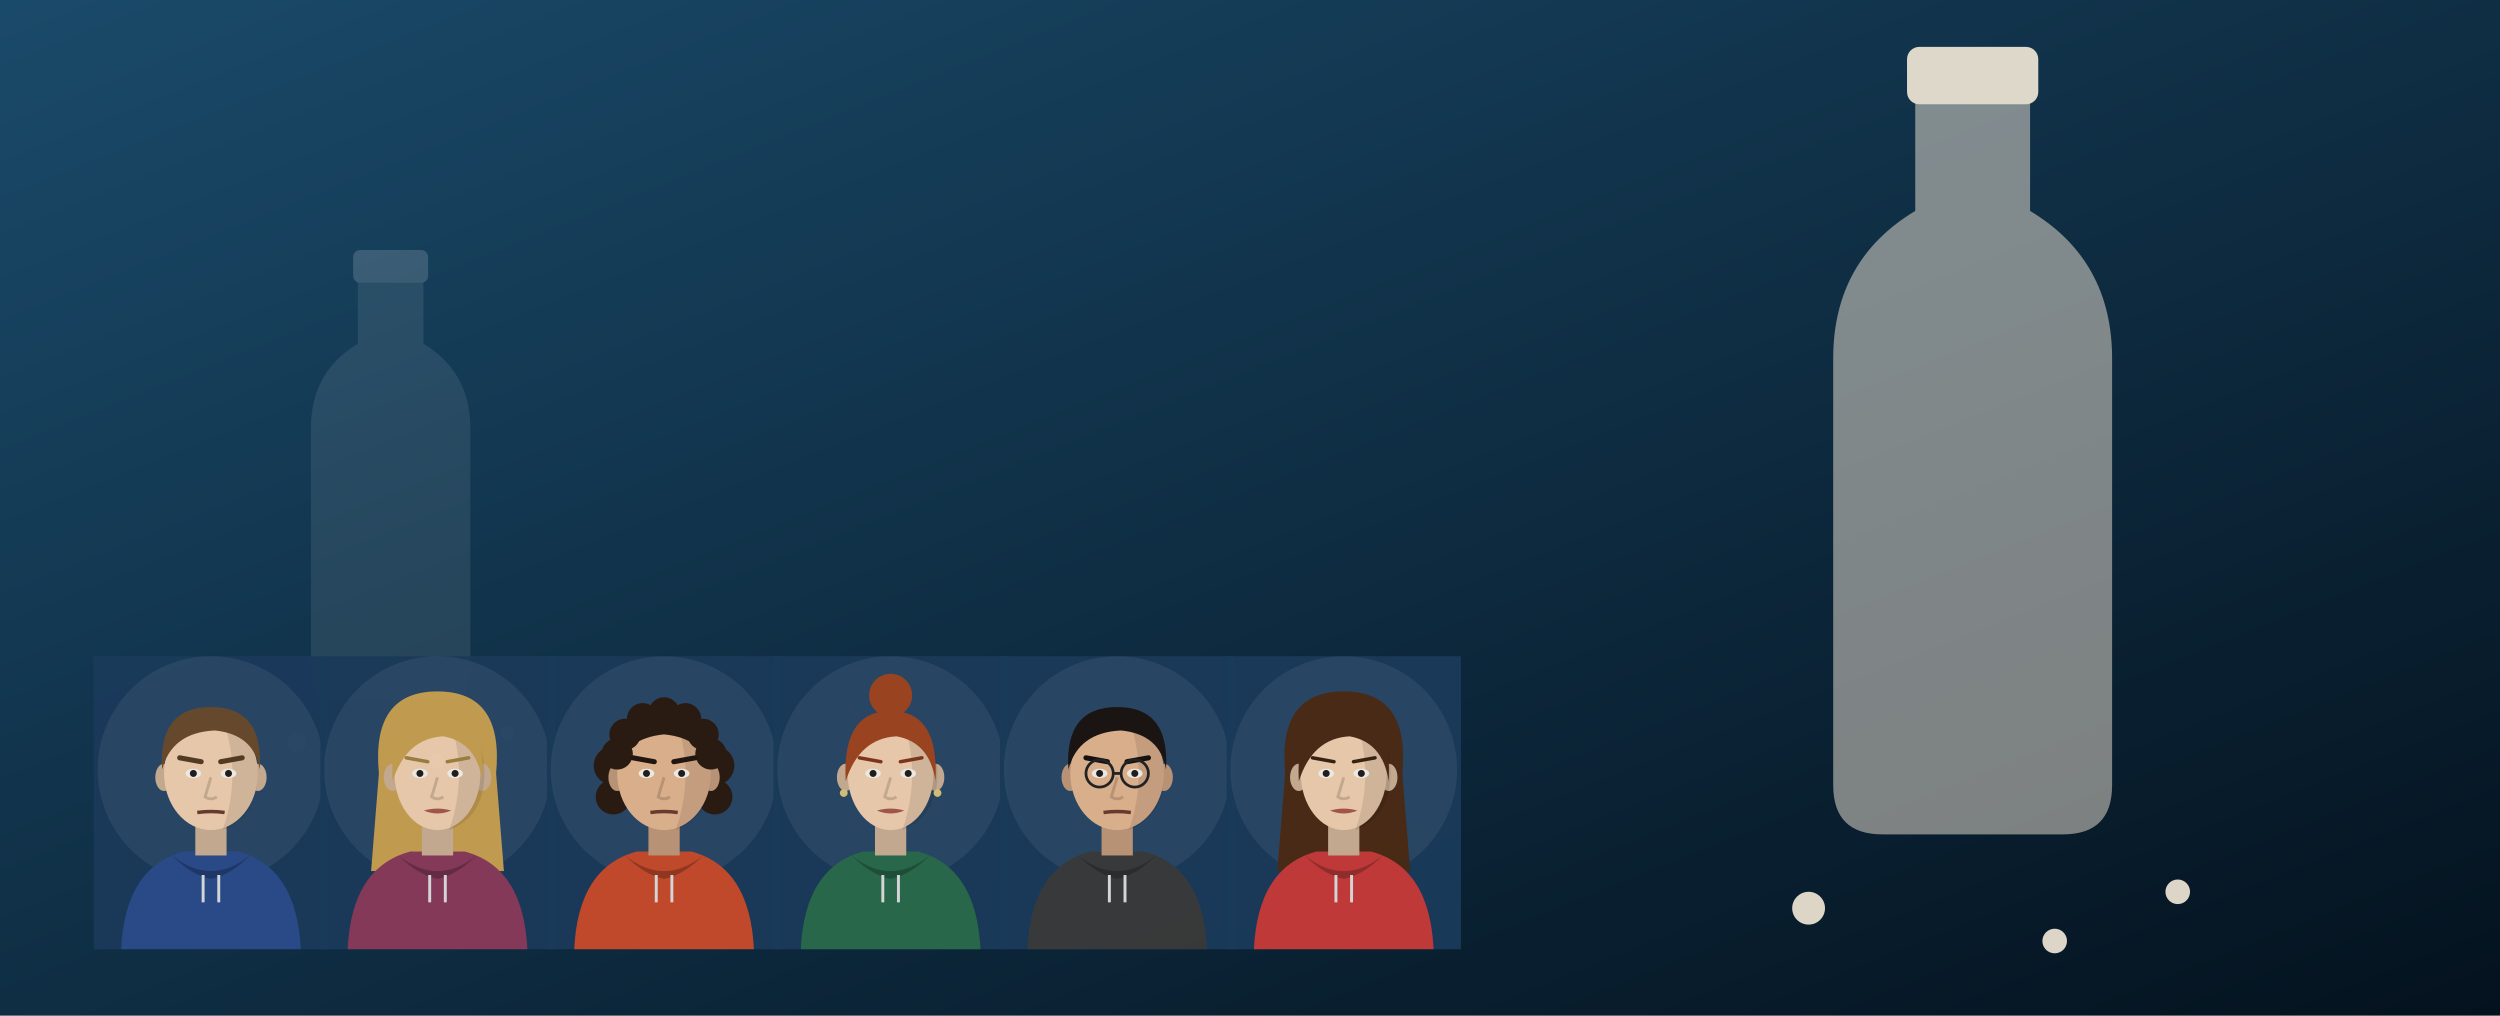
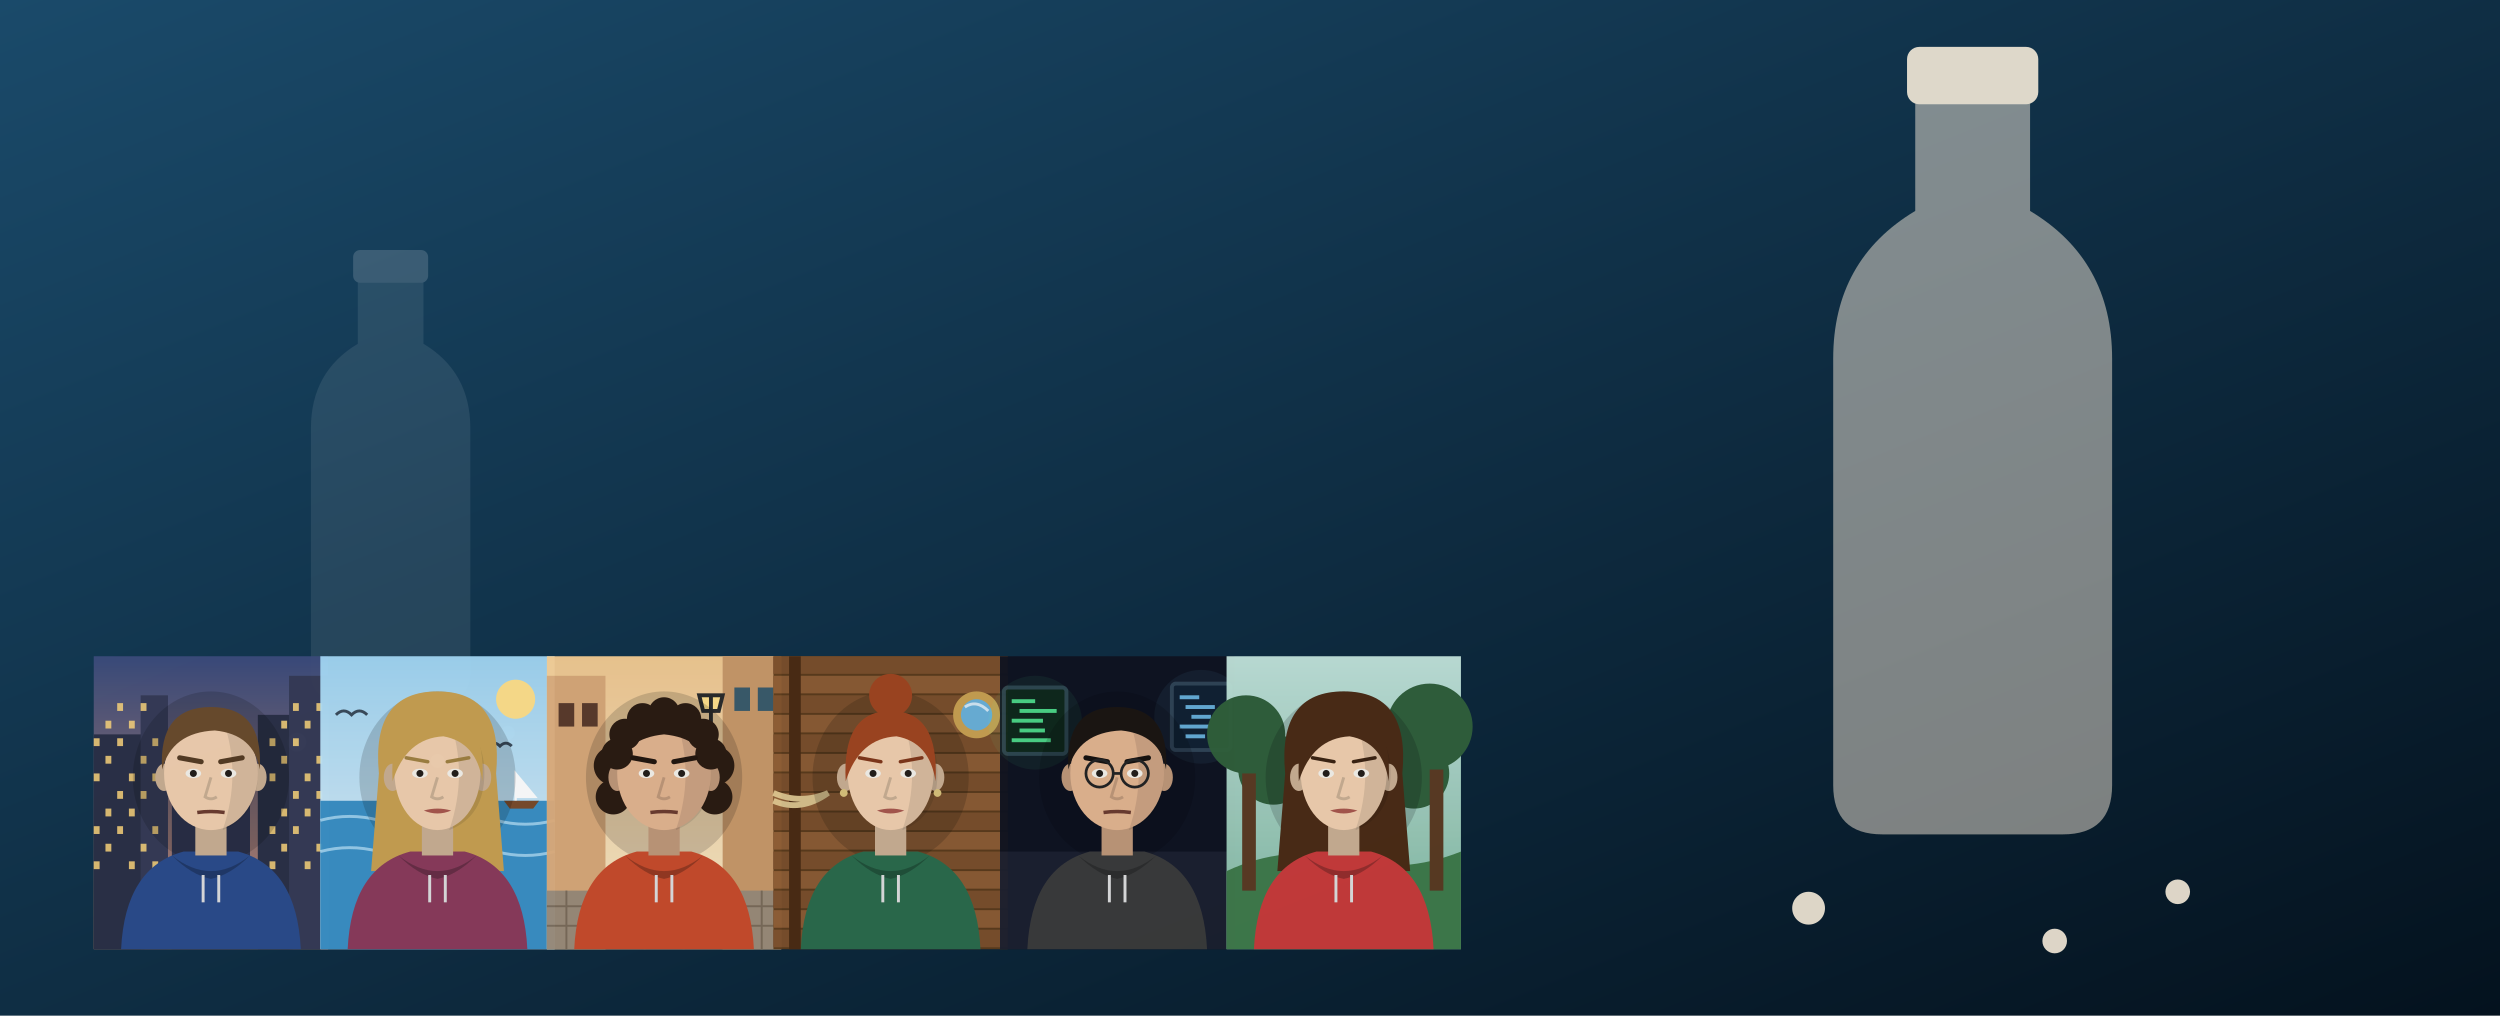
<svg xmlns="http://www.w3.org/2000/svg" viewBox="0 0 1280 520">
  <style>.fx{transform-box:fill-box;transform-origin:center}.tw{animation:tw 3s ease-in-out infinite}.pu{animation:pu 4s ease-in-out infinite}@keyframes tw{50%{opacity:.25}}@keyframes pu{50%{opacity:.55}}@keyframes spin{to{transform:rotate(360deg)}}@media (prefers-reduced-motion:reduce){*{animation:none!important}}</style>
  <defs>
    <linearGradient id="bmessagebottle" x1="0" y1="0" x2="1" y2="1">
      <stop offset="0" stop-color="#1a4a6a" />
      <stop offset="1" stop-color="#04121e" />
    </linearGradient>
  </defs>
  <rect width="1280" height="520" fill="url(#bmessagebottle)" />
  <g transform="translate(800,-60) scale(2.1)" opacity=".9">
    <path d="M86 50 H114 V80 Q134 92 134 116 V220 Q134 232 122 232 H78 Q66 232 66 220 V116 Q66 92 86 80Z" fill="#f4ead8" opacity=".55" />
    <rect x="84" y="40" width="32" height="14" rx="3" fill="#f4ead8" />
    <circle cx="60" cy="250" r="4" fill="#f4ead8" />
    <circle cx="150" cy="246" r="3" fill="#f4ead8" />
    <circle cx="120" cy="258" r="3" fill="#f4ead8" />
  </g>
  <g transform="translate(80,80) scale(1.2)" opacity=".16">
    <path d="M86 50 H114 V80 Q134 92 134 116 V220 Q134 232 122 232 H78 Q66 232 66 220 V116 Q66 92 86 80Z" fill="#fff" opacity=".55" />
    <rect x="84" y="40" width="32" height="14" rx="3" fill="#fff" />
    <circle cx="60" cy="250" r="4" fill="#fff" />
    <circle cx="150" cy="246" r="3" fill="#fff" />
    <circle cx="120" cy="258" r="3" fill="#fff" />
  </g>
  <g transform="translate(48,336) scale(1)" opacity=".95">
-     <rect width="120" height="150" fill="#1a3a5a" />
-     <circle cx="60" cy="58" r="58" fill="#fff" opacity=".07" />
+     <defs>
+       <linearGradient id="s153" x1="0" y1="0" x2="0" y2="1">
+         <stop offset="0" stop-color="#3a4a7a" />
+         <stop offset="1" stop-color="#c88a6a" />
+       </linearGradient>
+     </defs>
+     <rect width="120" height="150" fill="url(#s153)" />
+     <rect x="0" y="40" width="26" height="110" fill="#2a2f45" />
+     <rect x="24" y="20" width="14" height="130" fill="#353a55" />
+     <rect x="84" y="30" width="18" height="120" fill="#2a2f45" />
+     <rect x="100" y="10" width="20" height="140" fill="#353a55" />
+     <rect x="40" y="70" width="40" height="80" fill="#2f3450" />
+     <rect x="0" y="42" width="3" height="4" fill="#ffd77a" opacity=".85" />
+     <rect x="0" y="60" width="3" height="4" fill="#ffd77a" opacity=".85" />
+     <rect x="0" y="87" width="3" height="4" fill="#ffd77a" opacity=".85" />
+     <rect x="0" y="105" width="3" height="4" fill="#ffd77a" opacity=".85" />
+     <rect x="6" y="33" width="3" height="4" fill="#ffd77a" opacity=".85" />
+     <rect x="6" y="51" width="3" height="4" fill="#ffd77a" opacity=".85" />
+     <rect x="6" y="78" width="3" height="4" fill="#ffd77a" opacity=".85" />
+     <rect x="6" y="96" width="3" height="4" fill="#ffd77a" opacity=".85" />
+     <rect x="12" y="24" width="3" height="4" fill="#ffd77a" opacity=".85" />
+     <rect x="12" y="42" width="3" height="4" fill="#ffd77a" opacity=".85" />
+     <rect x="12" y="69" width="3" height="4" fill="#ffd77a" opacity=".85" />
+     <rect x="12" y="87" width="3" height="4" fill="#ffd77a" opacity=".85" />
+     <rect x="18" y="33" width="3" height="4" fill="#ffd77a" opacity=".85" />
+     <rect x="18" y="60" width="3" height="4" fill="#ffd77a" opacity=".85" />
+     <rect x="18" y="78" width="3" height="4" fill="#ffd77a" opacity=".85" />
+     <rect x="18" y="105" width="3" height="4" fill="#ffd77a" opacity=".85" />
+     <rect x="24" y="24" width="3" height="4" fill="#ffd77a" opacity=".85" />
+     <rect x="24" y="51" width="3" height="4" fill="#ffd77a" opacity=".85" />
+     <rect x="24" y="69" width="3" height="4" fill="#ffd77a" opacity=".85" />
+     <rect x="24" y="96" width="3" height="4" fill="#ffd77a" opacity=".85" />
+     <rect x="30" y="42" width="3" height="4" fill="#ffd77a" opacity=".85" />
+     <rect x="30" y="60" width="3" height="4" fill="#ffd77a" opacity=".85" />
+     <rect x="30" y="87" width="3" height="4" fill="#ffd77a" opacity=".85" />
+     <rect x="30" y="105" width="3" height="4" fill="#ffd77a" opacity=".85" />
+     <rect x="90" y="42" width="3" height="4" fill="#ffd77a" opacity=".85" />
+     <rect x="90" y="60" width="3" height="4" fill="#ffd77a" opacity=".85" />
+     <rect x="90" y="87" width="3" height="4" fill="#ffd77a" opacity=".85" />
+     <rect x="90" y="105" width="3" height="4" fill="#ffd77a" opacity=".85" />
+     <rect x="96" y="33" width="3" height="4" fill="#ffd77a" opacity=".85" />
+     <rect x="96" y="51" width="3" height="4" fill="#ffd77a" opacity=".85" />
+     <rect x="96" y="78" width="3" height="4" fill="#ffd77a" opacity=".85" />
+     <rect x="96" y="96" width="3" height="4" fill="#ffd77a" opacity=".85" />
+     <rect x="102" y="24" width="3" height="4" fill="#ffd77a" opacity=".85" />
+     <rect x="102" y="42" width="3" height="4" fill="#ffd77a" opacity=".85" />
+     <rect x="102" y="69" width="3" height="4" fill="#ffd77a" opacity=".85" />
+     <rect x="102" y="87" width="3" height="4" fill="#ffd77a" opacity=".85" />
+     <rect x="108" y="33" width="3" height="4" fill="#ffd77a" opacity=".85" />
+     <rect x="108" y="60" width="3" height="4" fill="#ffd77a" opacity=".85" />
+     <rect x="108" y="78" width="3" height="4" fill="#ffd77a" opacity=".85" />
+     <rect x="108" y="105" width="3" height="4" fill="#ffd77a" opacity=".85" />
+     <rect x="114" y="24" width="3" height="4" fill="#ffd77a" opacity=".85" />
+     <rect x="114" y="51" width="3" height="4" fill="#ffd77a" opacity=".85" />
+     <rect x="114" y="69" width="3" height="4" fill="#ffd77a" opacity=".85" />
+     <rect x="114" y="96" width="3" height="4" fill="#ffd77a" opacity=".85" />
+     <ellipse cx="60" cy="62" rx="40" ry="44" fill="#000" opacity=".16" />
    <path d="M14 150 Q16 108 46 100 H74 Q104 108 106 150Z" fill="#2a4a8a" />
    <path d="M40 102 Q60 118 80 102 Q70 112 60 114 Q50 112 40 102Z" fill="#203868" />
    <path d="M56 112V126M64 112V126" stroke="#ddd" stroke-width="1.5" />
    <rect x="52" y="86" width="16" height="16" fill="#caae92" />
    <ellipse cx="36" cy="62" rx="4.5" ry="7" fill="#caae92" />
    <ellipse cx="84" cy="62" rx="4.5" ry="7" fill="#caae92" />
    <ellipse cx="60" cy="60" rx="24" ry="29" fill="#f1cfae" />
    <path d="M66 32 Q84 38 84 60 Q84 82 66 89 Q76 60 66 32Z" fill="#000" opacity=".1" />
    <path d="M35 58 Q33 26 60 26 Q87 26 85 58 Q82 40 62 38 Q40 39 35 58Z" fill="#6a4a2a" />
    <path d="M44 52 L55 54 M65 54 L76 52" stroke="#553b22" stroke-width="2.6" stroke-linecap="round" />
    <ellipse cx="51" cy="60" rx="4" ry="2.4" fill="#f4f1ea" />
    <circle cx="51" cy="60" r="1.8" fill="#221c18" />
    <ellipse cx="69" cy="60" rx="4" ry="2.4" fill="#f4f1ea" />
    <circle cx="69" cy="60" r="1.8" fill="#221c18" />
    <path d="M60 62 L57 72 Q60 74 63 72" fill="none" stroke="#caae92" stroke-width="1.5" />
    <path d="M53 80 Q60 79 67 80" stroke="#6b3b2e" stroke-width="1.8" fill="none" />
  </g>
  <g transform="translate(164,336) scale(1)" opacity=".95">
-     <rect width="120" height="150" fill="#1a3a5a" />
-     <circle cx="60" cy="58" r="58" fill="#fff" opacity=".07" />
+     <defs>
+       <linearGradient id="s154" x1="0" y1="0" x2="0" y2="1">
+         <stop offset="0" stop-color="#9fd3f0" />
+         <stop offset="1" stop-color="#e8f4fa" />
+       </linearGradient>
+     </defs>
+     <rect width="120" height="150" fill="url(#s154)" />
+     <circle cx="100" cy="22" r="10" fill="#ffe08a" />
+     <rect y="74" width="120" height="76" fill="#3a8fc4" />
+     <path d="M0 84 Q15 80 30 84 T60 84 T90 84 T120 84 M0 100 Q15 96 30 100 T60 100 T90 100 T120 100" stroke="#bfe6fb" stroke-width="1.5" fill="none" opacity=".7" />
+     <path d="M8 30 q4 -4 8 0 q4 -4 8 0 M86 46 q3 -3 6 0 q3 -3 6 0" stroke="#3a4a5a" stroke-width="1.5" fill="none" />
+     <path d="M100 60 L100 74 M100 60 L110 72 H100Z" stroke="#fff" stroke-width="1.2" fill="#fff" />
+     <path d="M94 74 H112 L109 78 H97Z" fill="#7a4a2a" />
+     <ellipse cx="60" cy="62" rx="40" ry="44" fill="#000" opacity=".16" />
    <path d="M30 60 Q26 18 60 18 Q94 18 90 60 L94 110 H26Z" fill="#c8a050" />
    <path d="M14 150 Q16 108 46 100 H74 Q104 108 106 150Z" fill="#8a3a5a" />
    <path d="M40 102 Q60 118 80 102 Q70 112 60 114 Q50 112 40 102Z" fill="#682c44" />
    <path d="M56 112V126M64 112V126" stroke="#ddd" stroke-width="1.5" />
    <rect x="52" y="86" width="16" height="16" fill="#caae92" />
    <ellipse cx="37" cy="62" rx="4.5" ry="7" fill="#caae92" />
    <ellipse cx="83" cy="62" rx="4.5" ry="7" fill="#caae92" />
    <ellipse cx="60" cy="60" rx="22" ry="29" fill="#f1cfae" />
    <path d="M66 32 Q84 38 84 60 Q84 82 66 89 Q76 60 66 32Z" fill="#000" opacity=".1" />
    <path d="M37 64 Q35 28 60 28 Q85 28 83 64 Q80 44 63 41 Q44 42 37 64Z" fill="#c8a050" />
    <path d="M44 52 L55 54 M65 54 L76 52" stroke="#a08040" stroke-width="1.8" stroke-linecap="round" />
    <ellipse cx="51" cy="60" rx="4" ry="2.4" fill="#f4f1ea" />
    <circle cx="51" cy="60" r="1.8" fill="#221c18" />
    <ellipse cx="69" cy="60" rx="4" ry="2.4" fill="#f4f1ea" />
    <circle cx="69" cy="60" r="1.8" fill="#221c18" />
    <path d="M60 62 L57 72 Q60 74 63 72" fill="none" stroke="#caae92" stroke-width="1.5" />
    <path d="M53 79 Q60 77 67 79 Q60 82 53 79Z" fill="#a8564c" />
  </g>
  <g transform="translate(280,336) scale(1)" opacity=".95">
-     <rect width="120" height="150" fill="#1a3a5a" />
-     <circle cx="60" cy="58" r="58" fill="#fff" opacity=".07" />
+     <defs>
+       <linearGradient id="s155" x1="0" y1="0" x2="0" y2="1">
+         <stop offset="0" stop-color="#f0c890" />
+         <stop offset="1" stop-color="#f8e8c8" />
+       </linearGradient>
+     </defs>
+     <rect width="120" height="150" fill="url(#s155)" />
+     <rect x="0" y="10" width="30" height="140" fill="#d8a878" />
+     <rect x="90" y="0" width="30" height="150" fill="#c89868" />
+     <rect x="6" y="24" width="8" height="12" fill="#5a3a2a" />
+     <rect x="18" y="24" width="8" height="12" fill="#5a3a2a" />
+     <rect x="96" y="16" width="8" height="12" fill="#3a5a6a" />
+     <rect x="108" y="16" width="8" height="12" fill="#3a5a6a" />
+     <path d="M84 20 V80 M78 20 h12 l-2 8 h-8Z" stroke="#2a2a2a" stroke-width="2" fill="#ffe08a" />
+     <rect x="0" y="120" width="120" height="30" fill="#9a8a78" />
+     <path d="M0 128 H120 M0 138 H120 M10 120 v30 M30 120 v30 M50 120 v30 M70 120 v30 M90 120 v30 M110 120 v30" stroke="#7a6a58" stroke-width="1" />
+     <ellipse cx="60" cy="62" rx="40" ry="44" fill="#000" opacity=".16" />
    <circle cx="34" cy="56" r="10" fill="#2a1a10" />
    <circle cx="86" cy="56" r="10" fill="#2a1a10" />
    <circle cx="34" cy="72" r="9" fill="#2a1a10" />
    <circle cx="86" cy="72" r="9" fill="#2a1a10" />
    <path d="M14 150 Q16 108 46 100 H74 Q104 108 106 150Z" fill="#c84a2a" />
    <path d="M40 102 Q60 118 80 102 Q70 112 60 114 Q50 112 40 102Z" fill="#963820" />
    <path d="M56 112V126M64 112V126" stroke="#ddd" stroke-width="1.5" />
    <rect x="52" y="86" width="16" height="16" fill="#bf9778" />
    <ellipse cx="36" cy="62" rx="4.5" ry="7" fill="#bf9778" />
    <ellipse cx="84" cy="62" rx="4.5" ry="7" fill="#bf9778" />
    <ellipse cx="60" cy="60" rx="24" ry="29" fill="#e3b48f" />
    <path d="M66 32 Q84 38 84 60 Q84 82 66 89 Q76 60 66 32Z" fill="#000" opacity=".1" />
    <path d="M36 58 Q34 30 60 30 Q86 30 84 58 Q80 42 60 40 Q40 42 36 58Z" fill="#2a1a10" />
    <circle cx="40" cy="40" r="8" fill="#2a1a10" />
    <circle cx="49" cy="32" r="8" fill="#2a1a10" />
    <circle cx="60" cy="29" r="8" fill="#2a1a10" />
    <circle cx="71" cy="32" r="8" fill="#2a1a10" />
    <circle cx="80" cy="40" r="8" fill="#2a1a10" />
    <circle cx="36" cy="50" r="8" fill="#2a1a10" />
    <circle cx="84" cy="50" r="8" fill="#2a1a10" />
    <path d="M44 52 L55 54 M65 54 L76 52" stroke="#22150d" stroke-width="2.6" stroke-linecap="round" />
    <ellipse cx="51" cy="60" rx="4" ry="2.4" fill="#f4f1ea" />
    <circle cx="51" cy="60" r="1.8" fill="#221c18" />
    <ellipse cx="69" cy="60" rx="4" ry="2.4" fill="#f4f1ea" />
    <circle cx="69" cy="60" r="1.8" fill="#221c18" />
    <path d="M60 62 L57 72 Q60 74 63 72" fill="none" stroke="#bf9778" stroke-width="1.5" />
    <path d="M53 80 Q60 79 67 80" stroke="#6b3b2e" stroke-width="1.8" fill="none" />
  </g>
  <g transform="translate(396,336) scale(1)" opacity=".95">
-     <rect width="120" height="150" fill="#1a3a5a" />
-     <circle cx="60" cy="58" r="58" fill="#fff" opacity=".07" />
+     <rect width="120" height="150" fill="#5a3a1a" />
+     <rect x="0" y="0" width="120" height="9" fill="#7a4e2a" />
+     <rect x="0" y="10" width="120" height="9" fill="#8a5a32" />
+     <rect x="0" y="20" width="120" height="9" fill="#7a4e2a" />
+     <rect x="0" y="30" width="120" height="9" fill="#8a5a32" />
+     <rect x="0" y="40" width="120" height="9" fill="#7a4e2a" />
+     <rect x="0" y="50" width="120" height="9" fill="#8a5a32" />
+     <rect x="0" y="60" width="120" height="9" fill="#7a4e2a" />
+     <rect x="0" y="70" width="120" height="9" fill="#8a5a32" />
+     <rect x="0" y="80" width="120" height="9" fill="#7a4e2a" />
+     <rect x="0" y="90" width="120" height="9" fill="#8a5a32" />
+     <rect x="0" y="100" width="120" height="9" fill="#7a4e2a" />
+     <rect x="0" y="110" width="120" height="9" fill="#8a5a32" />
+     <rect x="0" y="120" width="120" height="9" fill="#7a4e2a" />
+     <rect x="0" y="130" width="120" height="9" fill="#8a5a32" />
+     <rect x="0" y="140" width="120" height="9" fill="#7a4e2a" />
+     <circle cx="104" cy="30" r="12" fill="#c8a050" />
+     <circle cx="104" cy="30" r="8" fill="#6ab0d8" />
+     <path d="M98 26 q6 -4 12 2" stroke="#fff" stroke-width="1.5" fill="none" opacity=".7" />
+     <rect x="8" y="0" width="6" height="150" fill="#4a2a12" />
+     <path d="M0 70 q14 6 28 0 q-14 10 -28 4" stroke="#d8c08a" stroke-width="3" fill="none" />
+     <ellipse cx="60" cy="62" rx="40" ry="44" fill="#000" opacity=".16" />
    <circle cx="60" cy="20" r="11" fill="#a0441e" />
    <path d="M14 150 Q16 108 46 100 H74 Q104 108 106 150Z" fill="#2a6a4a" />
    <path d="M40 102 Q60 118 80 102 Q70 112 60 114 Q50 112 40 102Z" fill="#205038" />
    <path d="M56 112V126M64 112V126" stroke="#ddd" stroke-width="1.5" />
    <rect x="52" y="86" width="16" height="16" fill="#caae92" />
    <ellipse cx="37" cy="62" rx="4.5" ry="7" fill="#caae92" />
    <ellipse cx="83" cy="62" rx="4.5" ry="7" fill="#caae92" />
    <ellipse cx="60" cy="60" rx="22" ry="29" fill="#f1cfae" />
    <path d="M66 32 Q84 38 84 60 Q84 82 66 89 Q76 60 66 32Z" fill="#000" opacity=".1" />
    <path d="M37 64 Q35 28 60 28 Q85 28 83 64 Q80 44 63 41 Q44 42 37 64Z" fill="#a0441e" />
    <path d="M44 52 L55 54 M65 54 L76 52" stroke="#803618" stroke-width="1.8" stroke-linecap="round" />
    <ellipse cx="51" cy="60" rx="4" ry="2.4" fill="#f4f1ea" />
    <circle cx="51" cy="60" r="1.8" fill="#221c18" />
    <ellipse cx="69" cy="60" rx="4" ry="2.4" fill="#f4f1ea" />
    <circle cx="69" cy="60" r="1.8" fill="#221c18" />
    <path d="M60 62 L57 72 Q60 74 63 72" fill="none" stroke="#caae92" stroke-width="1.5" />
    <path d="M53 79 Q60 77 67 79 Q60 82 53 79Z" fill="#a8564c" />
    <circle cx="36" cy="70" r="2" fill="#d9c27a" />
    <circle cx="84" cy="70" r="2" fill="#d9c27a" />
  </g>
  <g transform="translate(512,336) scale(1)" opacity=".95">
-     <rect width="120" height="150" fill="#1a3a5a" />
-     <circle cx="60" cy="58" r="58" fill="#fff" opacity=".07" />
+     <rect width="120" height="150" fill="#0e1220" />
+     <rect x="2" y="16" width="32" height="34" rx="2" fill="#0a1a12" stroke="#2a3a4a" stroke-width="2" />
+     <rect x="88" y="14" width="30" height="34" rx="2" fill="#0a1424" stroke="#2a3a4a" stroke-width="2" />
+     <rect x="6" y="22" width="12" height="2" fill="#5affa0" opacity=".8" />
+     <rect x="92" y="20" width="10" height="2" fill="#7ad0ff" opacity=".8" />
+     <rect x="10" y="27" width="19" height="2" fill="#5affa0" opacity=".8" />
+     <rect x="95" y="25" width="15" height="2" fill="#7ad0ff" opacity=".8" />
+     <rect x="6" y="32" width="16" height="2" fill="#5affa0" opacity=".8" />
+     <rect x="98" y="30" width="10" height="2" fill="#7ad0ff" opacity=".8" />
+     <rect x="10" y="37" width="13" height="2" fill="#5affa0" opacity=".8" />
+     <rect x="92" y="35" width="15" height="2" fill="#7ad0ff" opacity=".8" />
+     <rect x="6" y="42" width="20" height="2" fill="#5affa0" opacity=".8" />
+     <rect x="95" y="40" width="10" height="2" fill="#7ad0ff" opacity=".8" />
+     <circle cx="18" cy="34" r="24" fill="#5affa0" opacity=".06" />
+     <circle cx="103" cy="31" r="24" fill="#7ad0ff" opacity=".06" />
+     <rect x="0" y="100" width="120" height="50" fill="#1a1e2e" />
+     <ellipse cx="60" cy="62" rx="40" ry="44" fill="#000" opacity=".16" />
    <path d="M14 150 Q16 108 46 100 H74 Q104 108 106 150Z" fill="#3a3a3a" />
    <path d="M40 102 Q60 118 80 102 Q70 112 60 114 Q50 112 40 102Z" fill="#2c2c2c" />
    <path d="M56 112V126M64 112V126" stroke="#ddd" stroke-width="1.5" />
    <rect x="52" y="86" width="16" height="16" fill="#bf9778" />
    <ellipse cx="36" cy="62" rx="4.5" ry="7" fill="#bf9778" />
    <ellipse cx="84" cy="62" rx="4.5" ry="7" fill="#bf9778" />
    <ellipse cx="60" cy="60" rx="24" ry="29" fill="#e3b48f" />
    <path d="M66 32 Q84 38 84 60 Q84 82 66 89 Q76 60 66 32Z" fill="#000" opacity=".1" />
    <path d="M35 58 Q33 26 60 26 Q87 26 85 58 Q82 40 62 38 Q40 39 35 58Z" fill="#1a1410" />
    <path d="M44 52 L55 54 M65 54 L76 52" stroke="#15100d" stroke-width="2.6" stroke-linecap="round" />
    <ellipse cx="51" cy="60" rx="4" ry="2.4" fill="#f4f1ea" />
    <circle cx="51" cy="60" r="1.8" fill="#221c18" />
    <ellipse cx="69" cy="60" rx="4" ry="2.4" fill="#f4f1ea" />
    <circle cx="69" cy="60" r="1.8" fill="#221c18" />
    <path d="M60 62 L57 72 Q60 74 63 72" fill="none" stroke="#bf9778" stroke-width="1.5" />
    <path d="M53 80 Q60 79 67 80" stroke="#6b3b2e" stroke-width="1.8" fill="none" />
    <circle cx="51" cy="60" r="7" fill="none" stroke="#222" stroke-width="1.4" />
    <circle cx="69" cy="60" r="7" fill="none" stroke="#222" stroke-width="1.4" />
    <path d="M58 60H62" stroke="#222" stroke-width="1.4" />
  </g>
  <g transform="translate(628,336) scale(1)" opacity=".95">
-     <rect width="120" height="150" fill="#1a3a5a" />
-     <circle cx="60" cy="58" r="58" fill="#fff" opacity=".07" />
+     <defs>
+       <linearGradient id="s156" x1="0" y1="0" x2="0" y2="1">
+         <stop offset="0" stop-color="#bfe0d8" />
+         <stop offset="1" stop-color="#7fb7a0" />
+       </linearGradient>
+     </defs>
+     <rect width="120" height="150" fill="url(#s156)" />
+     <path d="M0 110 Q30 96 60 104 T120 100 V150 H0Z" fill="#3f7a4a" />
+     <g fill="#2f5e3a">
+       <circle cx="10" cy="40" r="20" />
+       <circle cx="24" cy="58" r="18" />
+       <circle cx="104" cy="36" r="22" />
+       <circle cx="96" cy="60" r="18" />
+     </g>
+     <rect x="8" y="60" width="7" height="60" fill="#5a3a22" />
+     <rect x="104" y="58" width="7" height="62" fill="#5a3a22" />
+     <g fill="#4d8a5a" opacity=".6">
+       <path d="M40 70 l8 -24 l8 24Z" />
+       <path d="M64 72 l7 -20 l7 20Z" />
+     </g>
+     <ellipse cx="60" cy="62" rx="40" ry="44" fill="#000" opacity=".16" />
    <path d="M30 60 Q26 18 60 18 Q94 18 90 60 L94 110 H26Z" fill="#4a2a14" />
    <path d="M14 150 Q16 108 46 100 H74 Q104 108 106 150Z" fill="#c83a3a" />
    <path d="M40 102 Q60 118 80 102 Q70 112 60 114 Q50 112 40 102Z" fill="#962c2c" />
    <path d="M56 112V126M64 112V126" stroke="#ddd" stroke-width="1.5" />
    <rect x="52" y="86" width="16" height="16" fill="#caae92" />
    <ellipse cx="37" cy="62" rx="4.5" ry="7" fill="#caae92" />
    <ellipse cx="83" cy="62" rx="4.5" ry="7" fill="#caae92" />
    <ellipse cx="60" cy="60" rx="22" ry="29" fill="#f1cfae" />
    <path d="M66 32 Q84 38 84 60 Q84 82 66 89 Q76 60 66 32Z" fill="#000" opacity=".1" />
    <path d="M37 64 Q35 28 60 28 Q85 28 83 64 Q80 44 63 41 Q44 42 37 64Z" fill="#4a2a14" />
    <path d="M44 52 L55 54 M65 54 L76 52" stroke="#3b2210" stroke-width="1.8" stroke-linecap="round" />
    <ellipse cx="51" cy="60" rx="4" ry="2.4" fill="#f4f1ea" />
    <circle cx="51" cy="60" r="1.8" fill="#221c18" />
    <ellipse cx="69" cy="60" rx="4" ry="2.4" fill="#f4f1ea" />
    <circle cx="69" cy="60" r="1.8" fill="#221c18" />
    <path d="M60 62 L57 72 Q60 74 63 72" fill="none" stroke="#caae92" stroke-width="1.5" />
    <path d="M53 79 Q60 77 67 79 Q60 82 53 79Z" fill="#a8564c" />
  </g>
</svg>
